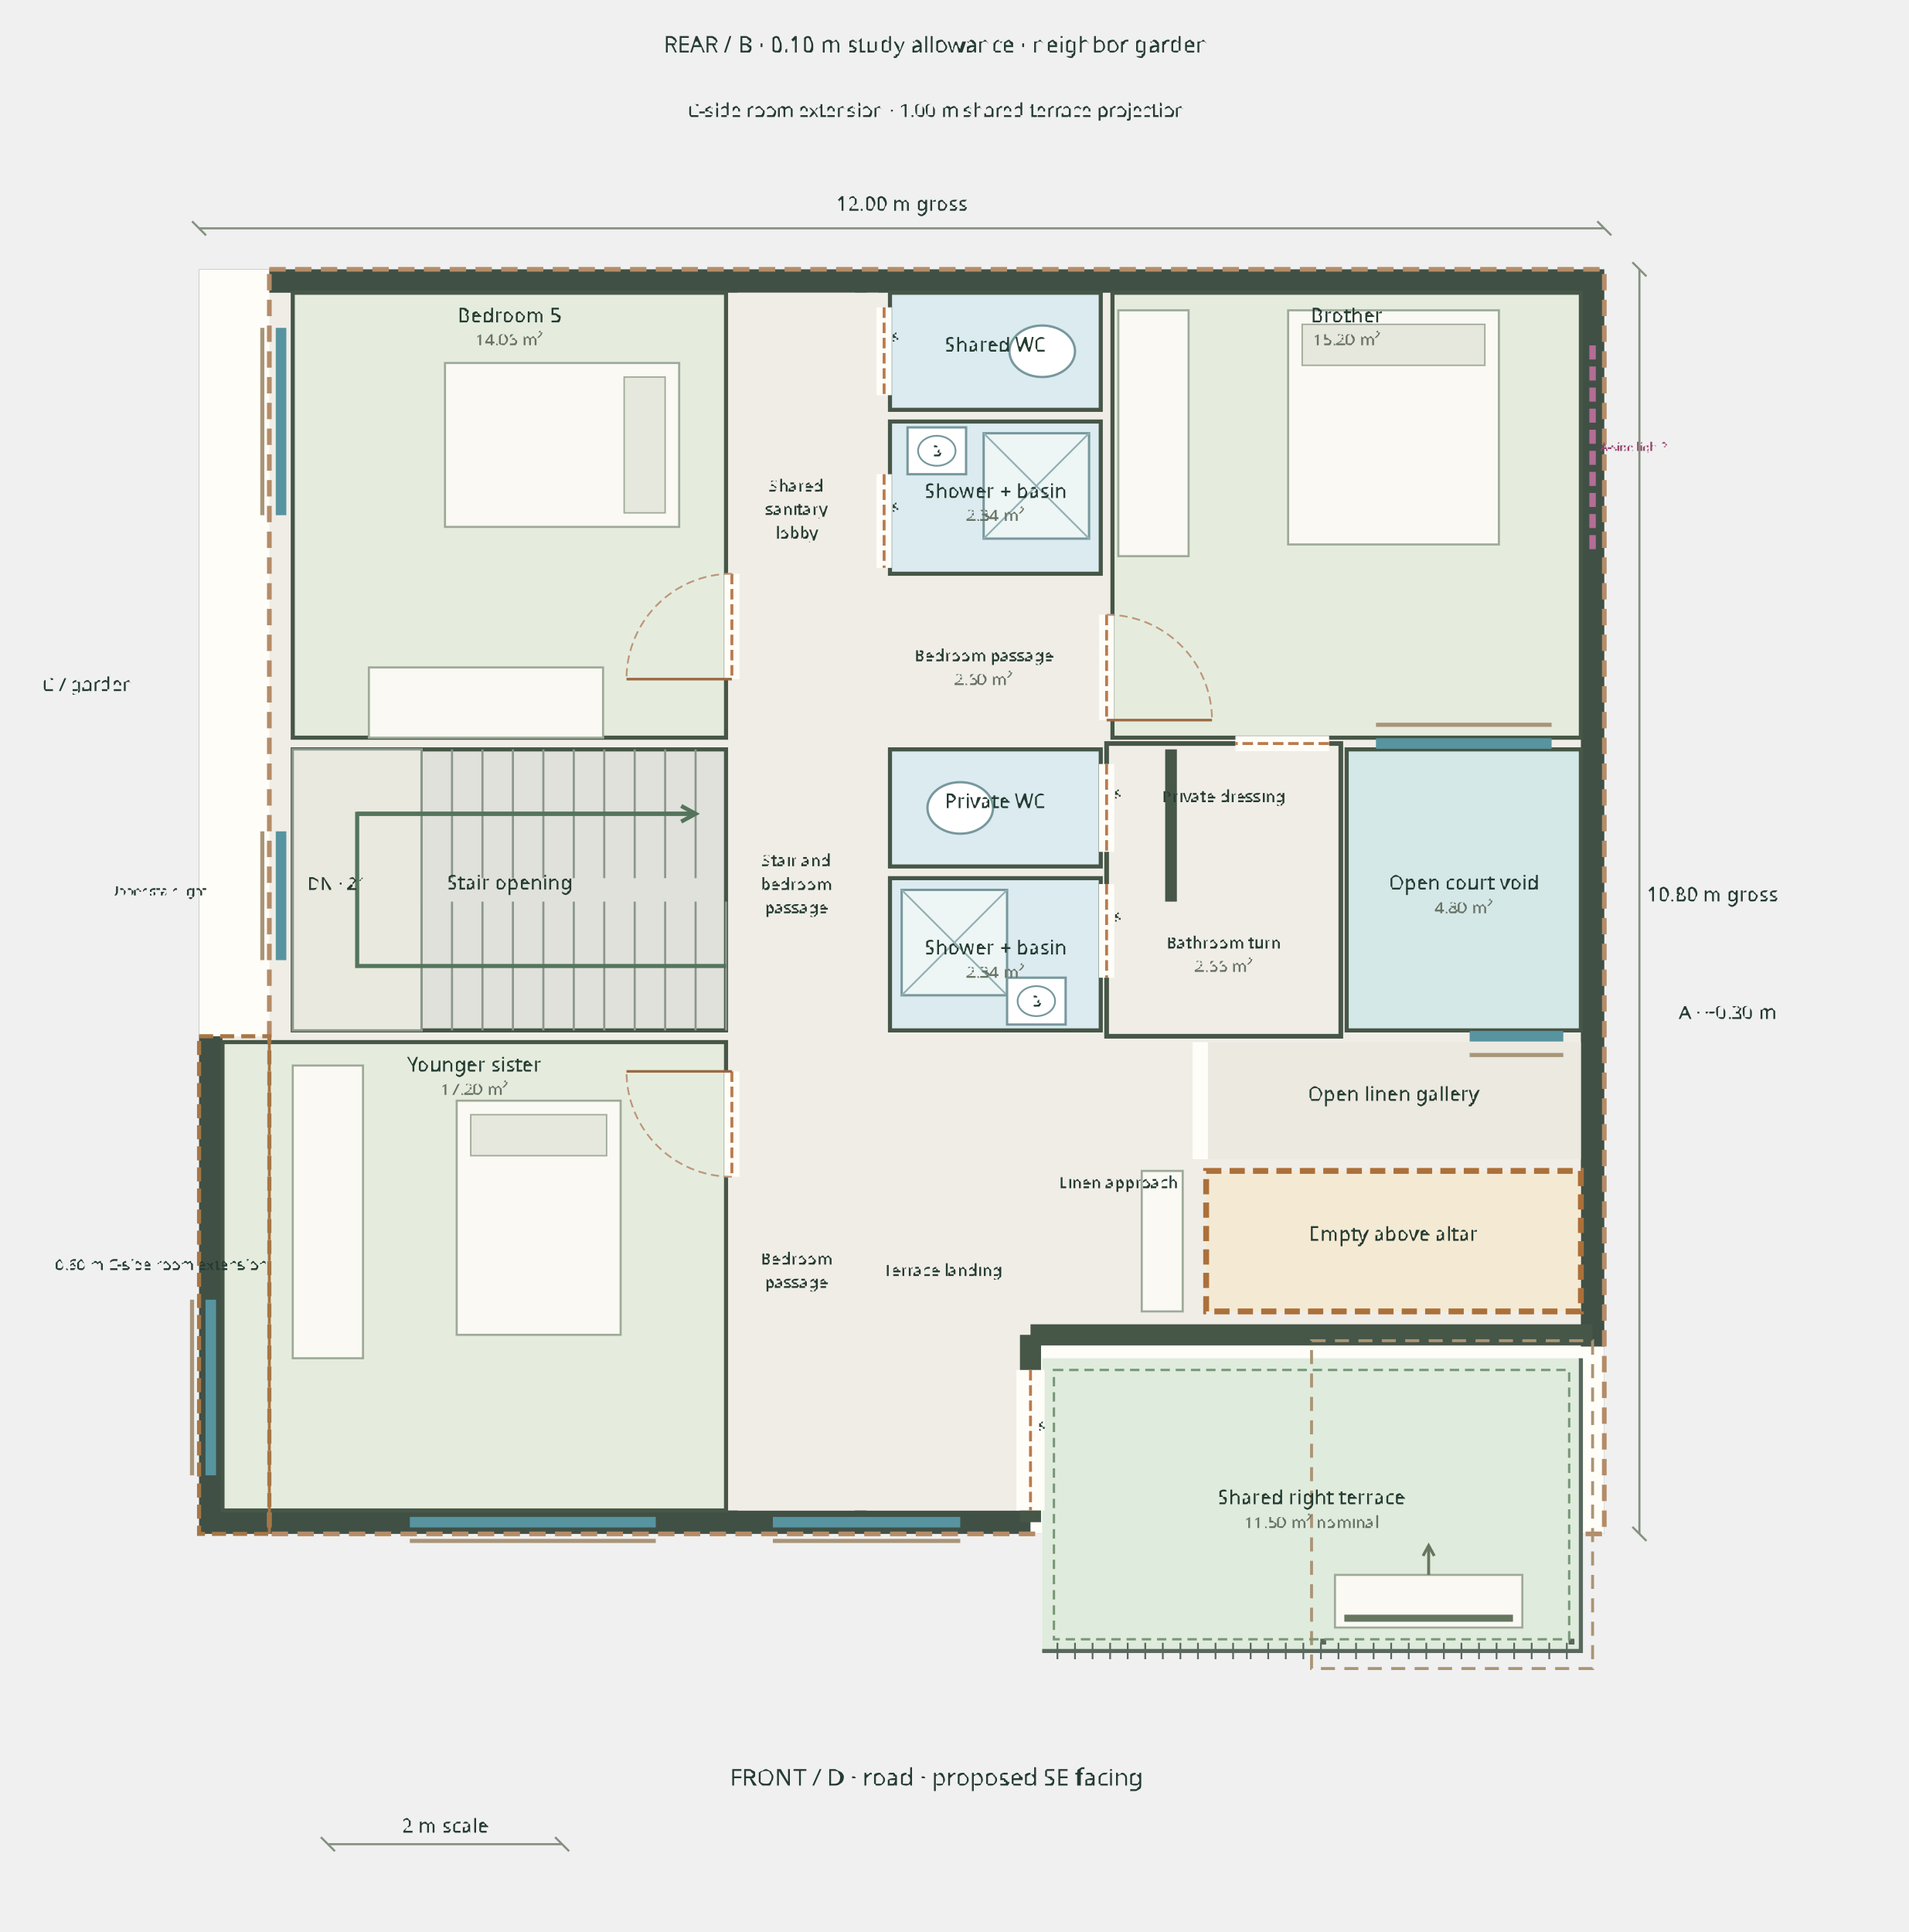
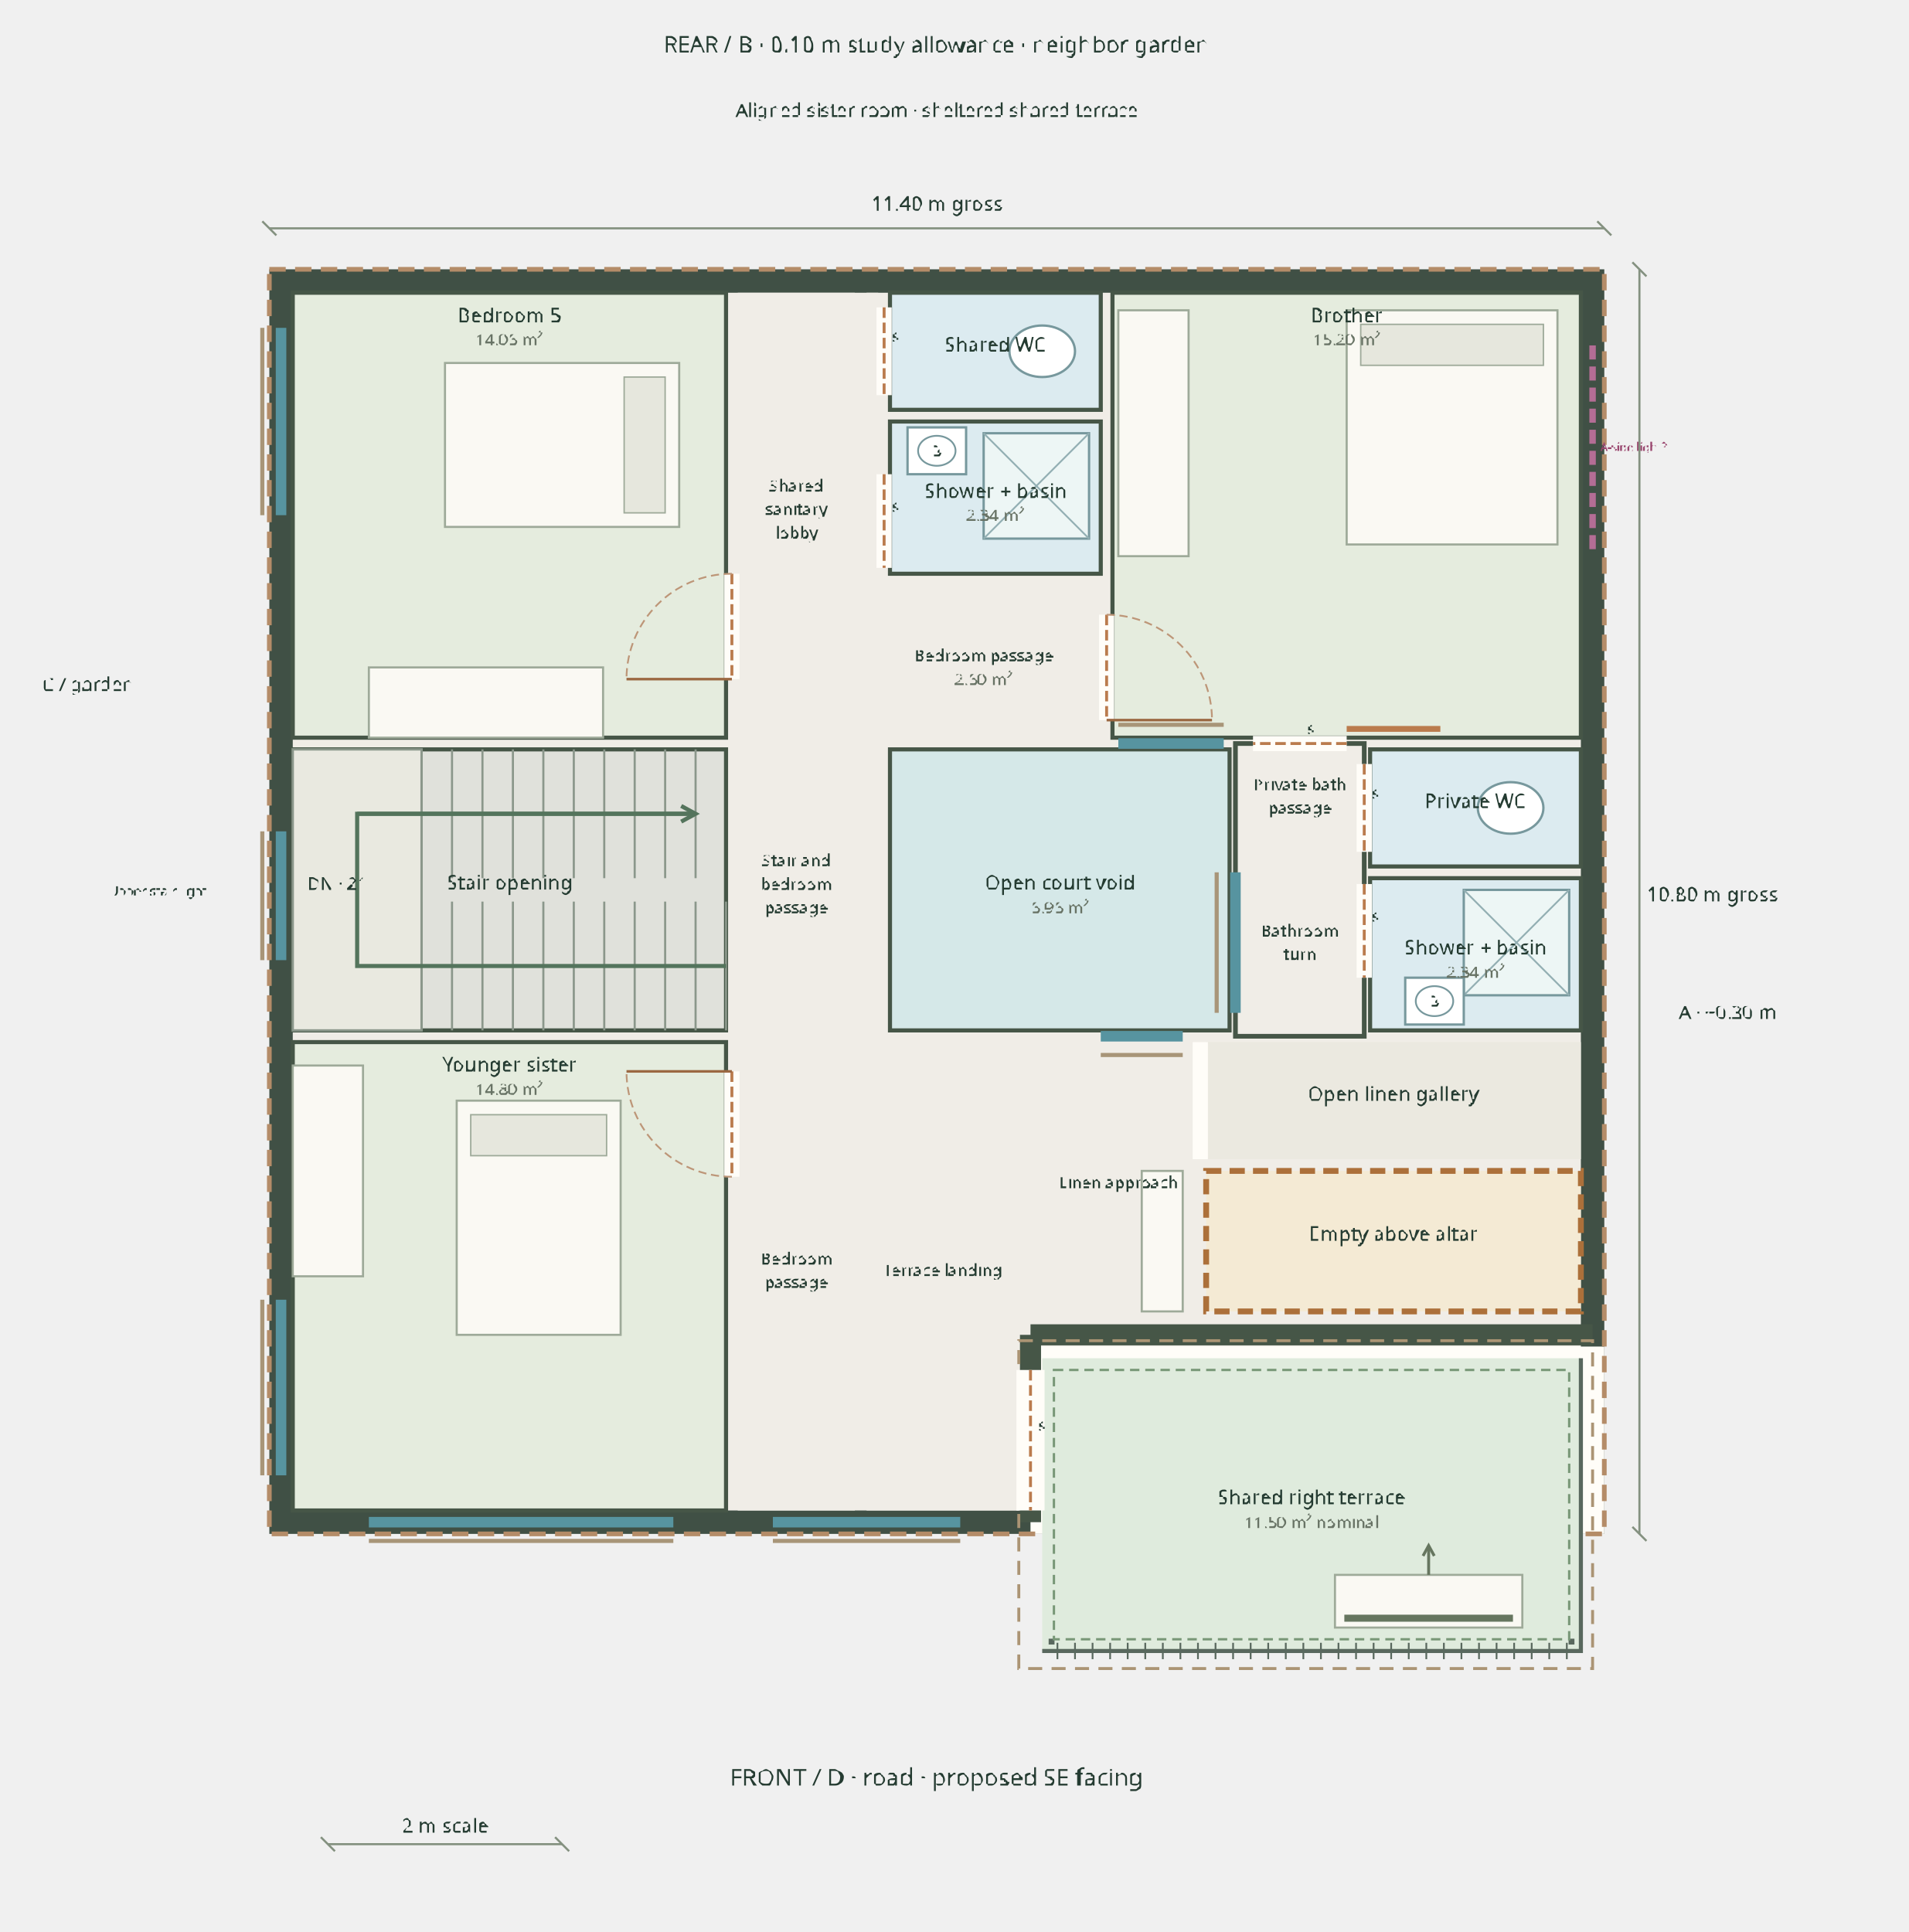
- <svg xmlns="http://www.w3.org/2000/svg" viewBox="-2.3 -2.3 16.3 16.5" class="drawing" role="img" aria-label="F2 · rotated 90 degrees clockwise" data-revision="C14" data-option="01" data-display-rotation="90">
-   <rect x="-0.6" y="0" width="12" height="10.8" fill="#405045" stroke="none" stroke-width="0.025" />
-   <rect x="-0.4" y="0.2" width="11.6" height="10.4" fill="#f0ede7" stroke="none" stroke-width="0.025" />
+ <svg xmlns="http://www.w3.org/2000/svg" viewBox="-2.3 -2.3 16.3 16.5" class="drawing" role="img" aria-label="F2 · rotated 90 degrees clockwise" data-revision="C15" data-option="01" data-display-rotation="90" data-enclosed-cantilever="0">
+   <rect x="0" y="0" width="11.4" height="10.8" fill="#405045" stroke="none" stroke-width="0.025" />
+   <rect x="0.2" y="0.2" width="11" height="10.4" fill="#f0ede7" stroke="none" stroke-width="0.025" />
  <rect x="6.5" y="9.2" width="4.9" height="1.6" fill="#fffdf8" stroke="none" stroke-width="0.025" />
-   <rect x="-0.6" y="0" width="0.6" height="6.55" fill="#fffdf8" stroke="none" stroke-width="0.025" />
  <rect x="0" y="0" width="11.4" height="10.8" fill="none" stroke="#b48c68" stroke-width="0.04" stroke-dasharray=".14 .08" />
-   <g class="room" tabindex="0" role="button" aria-pressed="false" data-room-id="BR-04" aria-label="Younger sister 17.20 square metres">
-     <rect x="-0.4" y="6.6" width="4.3" height="4" fill="#e5ecde" stroke="#465647" stroke-width="0.035" />
+   <g class="room" tabindex="0" role="button" aria-pressed="false" data-room-id="BR-04" aria-label="Younger sister 14.80 square metres">
+     <rect x="0.2" y="6.6" width="3.7" height="4" fill="#e5ecde" stroke="#465647" stroke-width="0.035" />
  </g>
  <g class="room" tabindex="0" role="button" aria-pressed="false" data-room-id="WC-04" aria-label="Shared WC 1.80 square metres">
    <rect x="5.3" y="0.2" width="1.8" height="1" fill="#dcebf0" stroke="#465647" stroke-width="0.035" />
  </g>
  <g class="room" tabindex="0" role="button" aria-pressed="false" data-room-id="SH-04" aria-label="Shower + basin 2.34 square metres">
    <rect x="5.3" y="1.3" width="1.8" height="1.3" fill="#dcebf0" stroke="#465647" stroke-width="0.035" />
  </g>
  <g class="room" tabindex="0" role="button" aria-pressed="false" data-room-id="HALL-02" aria-label="Sanitary lobby junction 0.24 square metres">
    <rect x="5.1" y="0.2" width="0.1" height="2.4" fill="#f0ede7" stroke="none" stroke-width="0.035" />
  </g>
  <g class="room" tabindex="0" role="button" aria-pressed="false" data-room-id="UTIL-02" aria-label="Open linen gallery 3.20 square metres">
    <rect x="8" y="6.6" width="3.2" height="1" fill="#ebe9e0" stroke="none" stroke-width="0.035" />
  </g>
  <g class="room" tabindex="0" role="button" aria-pressed="false" data-room-id="EMPTY-ALT" aria-label="Empty above altar 3.84 square metres">
    <rect x="8" y="7.7" width="3.2" height="1.2" fill="#f4ead4" stroke="none" stroke-width="0.035" />
  </g>
  <g class="room" tabindex="0" role="button" aria-pressed="false" data-room-id="WC-03" aria-label="Private WC 1.80 square metres">
-     <rect x="5.3" y="4.1" width="1.8" height="1" fill="#dcebf0" stroke="#465647" stroke-width="0.035" />
+     <rect x="9.4" y="4.1" width="1.8" height="1" fill="#dcebf0" stroke="#465647" stroke-width="0.035" />
  </g>
  <g class="room" tabindex="0" role="button" aria-pressed="false" data-room-id="SH-03" aria-label="Shower + basin 2.34 square metres">
-     <rect x="5.3" y="5.2" width="1.8" height="1.3" fill="#dcebf0" stroke="#465647" stroke-width="0.035" />
-   </g>
-   <g class="room" tabindex="0" role="button" aria-pressed="false" data-room-id="EN-ACCESS-03" aria-label="Private dressing 1.71 square metres">
-     <rect x="7.2" y="4.1" width="1.9" height="0.9" fill="#f0ede7" stroke="none" stroke-width="0.035" />
-   </g>
-   <g class="room" tabindex="0" role="button" aria-pressed="false" data-room-id="EN-03" aria-label="Bathroom turn 2.66 square metres">
-     <rect x="7.2" y="5.1" width="1.9" height="1.4" fill="#f0ede7" stroke="none" stroke-width="0.035" />
+     <rect x="9.4" y="5.2" width="1.8" height="1.3" fill="#dcebf0" stroke="#465647" stroke-width="0.035" />
+   </g>
+   <g class="room" tabindex="0" role="button" aria-pressed="false" data-room-id="EN-ACCESS-03" aria-label="Private bath passage 0.90 square metres">
+     <rect x="8.3" y="4.1" width="1" height="0.9" fill="#f0ede7" stroke="none" stroke-width="0.035" />
+   </g>
+   <g class="room" tabindex="0" role="button" aria-pressed="false" data-room-id="EN-03" aria-label="Bathroom turn 1.40 square metres">
+     <rect x="8.3" y="5.1" width="1" height="1.4" fill="#f0ede7" stroke="none" stroke-width="0.035" />
  </g>
  <g class="room" tabindex="0" role="button" aria-pressed="false" data-room-id="HALL-03" aria-label="Common landing 0.24 square metres">
    <rect x="5.1" y="4.1" width="0.1" height="2.4" fill="#f0ede7" stroke="none" stroke-width="0.035" />
  </g>
  <g class="room" tabindex="0" role="button" aria-pressed="false" data-room-id="HALL-04" aria-label="Terrace landing 5.20 square metres">
    <rect x="5.1" y="6.6" width="1.3" height="4" fill="#f0ede7" stroke="none" stroke-width="0.035" />
  </g>
  <g class="room" tabindex="0" role="button" aria-pressed="false" data-room-id="BR-03" aria-label="Brother 15.20 square metres">
    <rect x="7.2" y="0.2" width="4" height="3.8" fill="#e5ecde" stroke="#465647" stroke-width="0.035" />
  </g>
  <g class="room" tabindex="0" role="button" aria-pressed="false" data-room-id="STAIR-02" aria-label="Stair opening 8.88 square metres">
    <rect x="0.2" y="4.1" width="3.7" height="2.4" fill="#e0e1db" stroke="#465647" stroke-width="0.035" />
  </g>
  <g class="room" tabindex="0" role="button" aria-pressed="false" data-room-id="BR-05" aria-label="Bedroom 5 14.06 square metres">
    <rect x="0.2" y="0.2" width="3.7" height="3.8" fill="#e5ecde" stroke="#465647" stroke-width="0.035" />
  </g>
  <g class="room" tabindex="0" role="button" aria-pressed="false" data-room-id="BAL-01" aria-label="Shared right terrace 11.50 square metres">
    <rect x="6.6" y="9.3" width="4.6" height="2.5" fill="#dfebdd" stroke="none" stroke-width="0.035" />
  </g>
  <g class="room" tabindex="0" role="button" aria-pressed="false" data-room-id="HALL-05" aria-label="Bedroom passage 4.00 square metres">
    <rect x="4" y="6.6" width="1" height="4" fill="#f0ede7" stroke="none" stroke-width="0.035" />
  </g>
-   <g class="room" tabindex="0" role="button" aria-pressed="false" data-room-id="COURT-02" aria-label="Open court void 4.80 square metres">
-     <rect x="9.2" y="4.1" width="2" height="2.4" fill="#d5e8e8" stroke="#465647" stroke-width="0.035" />
+   <g class="room" tabindex="0" role="button" aria-pressed="false" data-room-id="COURT-02" aria-label="Open court void 6.96 square metres">
+     <rect x="5.3" y="4.1" width="2.9" height="2.4" fill="#d5e8e8" stroke="#465647" stroke-width="0.035" />
  </g>
  <g class="room" tabindex="0" role="button" aria-pressed="false" data-room-id="HALL-06" aria-label="Stair and bedroom passage 2.40 square metres">
    <rect x="4" y="4.1" width="1" height="2.4" fill="#f0ede7" stroke="none" stroke-width="0.035" />
  </g>
  <g class="room" tabindex="0" role="button" aria-pressed="false" data-room-id="COURT-HALL-2" aria-label="Bedroom passage 2.60 square metres">
    <rect x="5.1" y="2.7" width="2" height="1.3" fill="#f0ede7" stroke="none" stroke-width="0.035" />
  </g>
  <g class="room" tabindex="0" role="button" aria-pressed="false" data-room-id="LANDING-02" aria-label="Linen approach 3.25 square metres">
    <rect x="6.6" y="6.6" width="1.3" height="2.5" fill="#f0ede7" stroke="none" stroke-width="0.035" />
  </g>
  <g class="room" tabindex="0" role="button" aria-pressed="false" data-room-id="SPARE-LOBBY" aria-label="Shared sanitary lobby 3.80 square metres">
    <rect x="4" y="0.2" width="1" height="3.8" fill="#f0ede7" stroke="none" stroke-width="0.035" />
  </g>
  <g class="room" tabindex="0" role="button" aria-pressed="false" data-room-id="LOGGIA-LINK" aria-label="Open junction 0.50 square metres">
    <rect x="6.4" y="6.6" width="0.2" height="2.5" fill="#f0ede7" stroke="none" stroke-width="0.035" />
  </g>
-   <rect x="7.15" y="4.05" width="2" height="2.5" fill="none" stroke="#465647" stroke-width="0.04" pointer-events="none" />
+   <rect x="8.25" y="4.05" width="1.1" height="2.5" fill="none" stroke="#465647" stroke-width="0.04" pointer-events="none" />
  <g data-open-terrace-guard="true" pointer-events="none">
    <polyline points="11.2,9.3 11.2,11.8 6.6,11.8" fill="none" stroke="#59685e" stroke-width="0.035" />
    <line x1="11.08" y1="11.73" x2="11.08" y2="11.87" stroke="#59685e" stroke-width="0.015" />
    <line x1="10.93" y1="11.73" x2="10.93" y2="11.87" stroke="#59685e" stroke-width="0.015" />
    <line x1="10.78" y1="11.73" x2="10.78" y2="11.87" stroke="#59685e" stroke-width="0.015" />
    <line x1="10.63" y1="11.73" x2="10.63" y2="11.87" stroke="#59685e" stroke-width="0.015" />
    <line x1="10.48" y1="11.73" x2="10.48" y2="11.87" stroke="#59685e" stroke-width="0.015" />
    <line x1="10.33" y1="11.73" x2="10.33" y2="11.87" stroke="#59685e" stroke-width="0.015" />
    <line x1="10.18" y1="11.73" x2="10.18" y2="11.87" stroke="#59685e" stroke-width="0.015" />
    <line x1="10.03" y1="11.73" x2="10.03" y2="11.87" stroke="#59685e" stroke-width="0.015" />
    <line x1="9.88" y1="11.73" x2="9.88" y2="11.87" stroke="#59685e" stroke-width="0.015" />
    <line x1="9.73" y1="11.73" x2="9.73" y2="11.87" stroke="#59685e" stroke-width="0.015" />
    <line x1="9.58" y1="11.73" x2="9.58" y2="11.87" stroke="#59685e" stroke-width="0.015" />
    <line x1="9.43" y1="11.73" x2="9.43" y2="11.87" stroke="#59685e" stroke-width="0.015" />
    <line x1="9.28" y1="11.73" x2="9.28" y2="11.87" stroke="#59685e" stroke-width="0.015" />
    <line x1="9.13" y1="11.73" x2="9.13" y2="11.87" stroke="#59685e" stroke-width="0.015" />
    <line x1="8.98" y1="11.73" x2="8.98" y2="11.87" stroke="#59685e" stroke-width="0.015" />
    <line x1="8.83" y1="11.73" x2="8.83" y2="11.87" stroke="#59685e" stroke-width="0.015" />
    <line x1="8.68" y1="11.73" x2="8.68" y2="11.87" stroke="#59685e" stroke-width="0.015" />
    <line x1="8.53" y1="11.73" x2="8.53" y2="11.87" stroke="#59685e" stroke-width="0.015" />
    <line x1="8.38" y1="11.73" x2="8.38" y2="11.87" stroke="#59685e" stroke-width="0.015" />
    <line x1="8.23" y1="11.73" x2="8.23" y2="11.87" stroke="#59685e" stroke-width="0.015" />
    <line x1="8.08" y1="11.73" x2="8.08" y2="11.87" stroke="#59685e" stroke-width="0.015" />
    <line x1="7.93" y1="11.73" x2="7.93" y2="11.87" stroke="#59685e" stroke-width="0.015" />
    <line x1="7.78" y1="11.73" x2="7.78" y2="11.87" stroke="#59685e" stroke-width="0.015" />
    <line x1="7.63" y1="11.73" x2="7.63" y2="11.87" stroke="#59685e" stroke-width="0.015" />
    <line x1="7.48" y1="11.73" x2="7.48" y2="11.87" stroke="#59685e" stroke-width="0.015" />
    <line x1="7.33" y1="11.73" x2="7.33" y2="11.87" stroke="#59685e" stroke-width="0.015" />
    <line x1="7.18" y1="11.73" x2="7.18" y2="11.87" stroke="#59685e" stroke-width="0.015" />
    <line x1="7.03" y1="11.73" x2="7.03" y2="11.87" stroke="#59685e" stroke-width="0.015" />
    <line x1="6.88" y1="11.73" x2="6.88" y2="11.87" stroke="#59685e" stroke-width="0.015" />
    <line x1="6.73" y1="11.73" x2="6.73" y2="11.87" stroke="#59685e" stroke-width="0.015" />
    <line x1="11.3" y1="9.1" x2="6.5" y2="9.1" stroke="#465647" stroke-width="0.18" />
    <line x1="6.5" y1="9.1" x2="6.5" y2="10.7" stroke="#465647" stroke-width="0.18" />
-     <rect x="8.9" y="9.15" width="2.4" height="2.8" fill="none" stroke="#ab9474" stroke-width="0.025" stroke-dasharray=".12 .08" />
+     <rect x="6.4" y="9.15" width="4.9" height="2.8" fill="none" stroke="#ab9474" stroke-width="0.025" stroke-dasharray=".12 .08" />
    <rect x="11.095" y="11.695" width="0.05" height="0.05" fill="#59685e" stroke="none" stroke-width="0.025" />
-     <rect x="8.975" y="11.695" width="0.05" height="0.05" fill="#59685e" stroke="none" stroke-width="0.025" />
+     <rect x="6.655" y="11.695" width="0.05" height="0.05" fill="#59685e" stroke="none" stroke-width="0.025" />
  </g>
  <g pointer-events="none">
    <g data-furniture-name="Double bed">
-       <rect x="8.7" y="0.35" width="1.8" height="2" fill="#faf9f3" stroke="#9eaa99" stroke-width="0.018" />
-       <rect x="8.82" y="0.47" width="1.56" height="0.35" fill="#e6e7dd" stroke="#9eaa99" stroke-width="0.012" />
+       <rect x="9.2" y="0.35" width="1.8" height="2" fill="#faf9f3" stroke="#9eaa99" stroke-width="0.018" />
+       <rect x="9.32" y="0.47" width="1.56" height="0.35" fill="#e6e7dd" stroke="#9eaa99" stroke-width="0.012" />
    </g>
    <g data-furniture-name="Wardrobe">
      <rect x="7.25" y="0.35" width="0.6" height="2.1" fill="#faf9f3" stroke="#9eaa99" stroke-width="0.018" />
    </g>
    <g data-furniture-name="Bed">
      <rect x="1.6" y="7.1" width="1.4" height="2" fill="#faf9f3" stroke="#9eaa99" stroke-width="0.018" />
      <rect x="1.72" y="7.22" width="1.16" height="0.35" fill="#e6e7dd" stroke="#9eaa99" stroke-width="0.012" />
    </g>
    <g data-furniture-name="Wardrobe">
-       <rect x="0.2" y="6.8" width="0.6" height="2.5" fill="#faf9f3" stroke="#9eaa99" stroke-width="0.018" />
+       <rect x="0.2" y="6.8" width="0.6" height="1.8" fill="#faf9f3" stroke="#9eaa99" stroke-width="0.018" />
    </g>
    <g data-furniture-name="Bed">
      <rect x="1.5" y="0.8" width="2" height="1.4" fill="#faf9f3" stroke="#9eaa99" stroke-width="0.018" />
      <rect x="3.03" y="0.92" width="0.35" height="1.16" fill="#e6e7dd" stroke="#9eaa99" stroke-width="0.012" />
    </g>
    <g data-furniture-name="Wardrobe">
      <rect x="0.85" y="3.4" width="2" height="0.6" fill="#faf9f3" stroke="#9eaa99" stroke-width="0.018" />
    </g>
    <g data-furniture-name="Linen cabinet">
      <rect x="7.45" y="7.7" width="0.35" height="1.2" fill="#faf9f3" stroke="#9eaa99" stroke-width="0.018" />
    </g>
    <g data-furniture-name="Balcony bench">
      <rect x="9.1" y="11.15" width="1.6" height="0.45" fill="#faf9f3" stroke="#9eaa99" stroke-width="0.018" />
      <line x1="10.62" y1="11.52" x2="9.18" y2="11.52" stroke="#66765f" stroke-width="0.06" />
      <line x1="9.9" y1="11.15" x2="9.9" y2="10.9" stroke="#66765f" stroke-width="0.025" />
      <polyline points="9.948,10.988 9.9,10.9 9.852,10.988" fill="none" stroke="#66765f" stroke-width="0.025" />
    </g>
-     <ellipse cx="5.9" cy="4.6" rx="0.28" ry="0.22" fill="white" stroke="#77989d" stroke-width="0.02" />
-     <rect x="5.4" y="5.3" width="0.9" height="0.9" fill="#edf6f5" stroke="#77989d" stroke-width="0.02" />
-     <line x1="5.4" y1="5.3" x2="6.3" y2="6.2" stroke="#93afb3" stroke-width="0.015" />
-     <line x1="6.3" y1="5.3" x2="5.4" y2="6.2" stroke="#93afb3" stroke-width="0.015" />
-     <rect x="6.3" y="6.05" width="0.5" height="0.4" fill="#ffffff" stroke="#77989d" stroke-width="0.02" />
-     <ellipse cx="6.55" cy="6.25" rx="0.16" ry="0.128" fill="none" stroke="#77989d" stroke-width="0.015" />
-     <text x="6.55" y="6.295" font-size="0.12" text-anchor="middle" fill="#243b31" font-family="system-ui,sans-serif">B</text>
+     <ellipse cx="10.6" cy="4.6" rx="0.28" ry="0.22" fill="white" stroke="#77989d" stroke-width="0.02" />
+     <rect x="10.2" y="5.3" width="0.9" height="0.9" fill="#edf6f5" stroke="#77989d" stroke-width="0.02" />
+     <line x1="10.2" y1="5.3" x2="11.1" y2="6.2" stroke="#93afb3" stroke-width="0.015" />
+     <line x1="11.1" y1="5.3" x2="10.2" y2="6.2" stroke="#93afb3" stroke-width="0.015" />
+     <rect x="9.7" y="6.05" width="0.5" height="0.4" fill="#ffffff" stroke="#77989d" stroke-width="0.02" />
+     <ellipse cx="9.95" cy="6.25" rx="0.16" ry="0.128" fill="none" stroke="#77989d" stroke-width="0.015" />
+     <text x="9.95" y="6.295" font-size="0.12" text-anchor="middle" fill="#243b31" font-family="system-ui,sans-serif">B</text>
    <ellipse cx="6.6" cy="0.7" rx="0.28" ry="0.22" fill="white" stroke="#77989d" stroke-width="0.02" />
    <rect x="6.1" y="1.4" width="0.9" height="0.9" fill="#edf6f5" stroke="#77989d" stroke-width="0.02" />
    <line x1="6.1" y1="1.4" x2="7" y2="2.3" stroke="#93afb3" stroke-width="0.015" />
    <line x1="7" y1="1.4" x2="6.1" y2="2.3" stroke="#93afb3" stroke-width="0.015" />
    <rect x="5.45" y="1.35" width="0.5" height="0.4" fill="#ffffff" stroke="#77989d" stroke-width="0.02" />
    <ellipse cx="5.7" cy="1.55" rx="0.16" ry="0.128" fill="none" stroke="#77989d" stroke-width="0.015" />
    <text x="5.7" y="1.595" font-size="0.12" text-anchor="middle" fill="#243b31" font-family="system-ui,sans-serif">B</text>
    <rect x="6.7" y="9.4" width="4.4" height="2.3" fill="none" stroke="#789777" stroke-width="0.02" stroke-dasharray=".08 .05" />
    <rect x="0.2" y="4.1" width="1.1" height="2.4" fill="#e9e9e0" stroke="#8b978b" stroke-width="0.02" />
    <line x1="3.64" y1="4.1" x2="3.64" y2="5.2" stroke="#8b978b" stroke-width="0.018" />
    <line x1="3.38" y1="4.1" x2="3.38" y2="5.2" stroke="#8b978b" stroke-width="0.018" />
    <line x1="3.12" y1="4.1" x2="3.12" y2="5.2" stroke="#8b978b" stroke-width="0.018" />
    <line x1="2.86" y1="4.1" x2="2.86" y2="5.2" stroke="#8b978b" stroke-width="0.018" />
    <line x1="2.6" y1="4.1" x2="2.6" y2="5.2" stroke="#8b978b" stroke-width="0.018" />
    <line x1="2.34" y1="4.1" x2="2.34" y2="5.2" stroke="#8b978b" stroke-width="0.018" />
    <line x1="2.08" y1="4.1" x2="2.08" y2="5.2" stroke="#8b978b" stroke-width="0.018" />
    <line x1="1.82" y1="4.1" x2="1.82" y2="5.2" stroke="#8b978b" stroke-width="0.018" />
    <line x1="1.56" y1="4.1" x2="1.56" y2="5.2" stroke="#8b978b" stroke-width="0.018" />
    <line x1="1.3" y1="4.1" x2="1.3" y2="5.2" stroke="#8b978b" stroke-width="0.018" />
    <line x1="3.9" y1="5.4" x2="3.9" y2="6.5" stroke="#8b978b" stroke-width="0.018" />
    <line x1="3.64" y1="5.4" x2="3.64" y2="6.5" stroke="#8b978b" stroke-width="0.018" />
    <line x1="3.38" y1="5.4" x2="3.38" y2="6.5" stroke="#8b978b" stroke-width="0.018" />
    <line x1="3.12" y1="5.4" x2="3.12" y2="6.5" stroke="#8b978b" stroke-width="0.018" />
    <line x1="2.86" y1="5.4" x2="2.86" y2="6.5" stroke="#8b978b" stroke-width="0.018" />
    <line x1="2.6" y1="5.4" x2="2.6" y2="6.5" stroke="#8b978b" stroke-width="0.018" />
    <line x1="2.34" y1="5.4" x2="2.34" y2="6.5" stroke="#8b978b" stroke-width="0.018" />
    <line x1="2.08" y1="5.4" x2="2.08" y2="6.5" stroke="#8b978b" stroke-width="0.018" />
    <line x1="1.82" y1="5.4" x2="1.82" y2="6.5" stroke="#8b978b" stroke-width="0.018" />
    <line x1="1.56" y1="5.4" x2="1.56" y2="6.5" stroke="#8b978b" stroke-width="0.018" />
    <line x1="1.3" y1="5.4" x2="1.3" y2="6.5" stroke="#8b978b" stroke-width="0.018" />
    <polyline points="3.64,4.65 0.75,4.65 0.75,5.95 3.9,5.95" fill="none" stroke="#54745c" stroke-width="0.035" />
    <line x1="0.75" y1="4.65" x2="3.64" y2="4.65" stroke="#54745c" stroke-width="0.035" />
    <polyline points="3.517,4.717 3.64,4.65 3.517,4.583" fill="none" stroke="#54745c" stroke-width="0.035" />
    <text x="0.58" y="5.3" font-size="0.15" text-anchor="middle" fill="#243b31" font-family="system-ui,sans-serif">DN · 21</text>
+     <rect x="9.2" y="3.9" width="0.8" height="0.05" fill="#ba7b4d" stroke="none" stroke-width="0.025" data-suite-sliding-leaf="BR-03-BATH" />
  </g>
  <line x1="7.15" y1="2.95" x2="7.15" y2="3.85" stroke="#fffdf8" stroke-width="0.13" data-door-id="BR-03" data-opening-width="0.9" />
  <line x1="7.15" y1="2.95" x2="7.15" y2="3.85" stroke="#ba7b4d" stroke-width="0.025" stroke-dasharray=".09 .04" />
-   <line x1="7.15" y1="4.225" x2="7.15" y2="4.975" stroke="#fffdf8" stroke-width="0.13" data-door-id="WC-03" data-opening-width="0.75" />
-   <line x1="7.15" y1="4.225" x2="7.15" y2="4.975" stroke="#ba7b4d" stroke-width="0.025" stroke-dasharray=".09 .04" />
-   <line x1="7.15" y1="5.25" x2="7.15" y2="6.05" stroke="#fffdf8" stroke-width="0.13" data-door-id="SH-03" data-opening-width="0.8" />
-   <line x1="7.15" y1="5.25" x2="7.15" y2="6.05" stroke="#ba7b4d" stroke-width="0.025" stroke-dasharray=".09 .04" />
-   <line x1="9.05" y1="4.05" x2="8.25" y2="4.05" stroke="#fffdf8" stroke-width="0.13" data-door-id="BR-03-BATH" data-opening-width="0.8" />
-   <line x1="9.05" y1="4.05" x2="8.25" y2="4.05" stroke="#ba7b4d" stroke-width="0.025" stroke-dasharray=".09 .04" />
+   <line x1="9.35" y1="4.225" x2="9.35" y2="4.975" stroke="#fffdf8" stroke-width="0.13" data-door-id="WC-03" data-opening-width="0.75" />
+   <line x1="9.35" y1="4.225" x2="9.35" y2="4.975" stroke="#ba7b4d" stroke-width="0.025" stroke-dasharray=".09 .04" />
+   <line x1="9.35" y1="5.25" x2="9.35" y2="6.05" stroke="#fffdf8" stroke-width="0.13" data-door-id="SH-03" data-opening-width="0.8" />
+   <line x1="9.35" y1="5.25" x2="9.35" y2="6.05" stroke="#ba7b4d" stroke-width="0.025" stroke-dasharray=".09 .04" />
+   <line x1="9.2" y1="4.05" x2="8.4" y2="4.05" stroke="#fffdf8" stroke-width="0.13" data-door-id="BR-03-BATH" data-opening-width="0.8" />
+   <line x1="9.2" y1="4.05" x2="8.4" y2="4.05" stroke="#ba7b4d" stroke-width="0.025" stroke-dasharray=".09 .04" />
  <line x1="5.25" y1="0.325" x2="5.25" y2="1.075" stroke="#fffdf8" stroke-width="0.13" data-door-id="WC-04" data-opening-width="0.75" />
  <line x1="5.25" y1="0.325" x2="5.25" y2="1.075" stroke="#ba7b4d" stroke-width="0.025" stroke-dasharray=".09 .04" />
  <line x1="5.25" y1="1.75" x2="5.25" y2="2.55" stroke="#fffdf8" stroke-width="0.13" data-door-id="SH-04" data-opening-width="0.8" />
  <line x1="5.25" y1="1.75" x2="5.25" y2="2.55" stroke="#ba7b4d" stroke-width="0.025" stroke-dasharray=".09 .04" />
  <line x1="7.95" y1="6.6" x2="7.95" y2="7.6" stroke="#fffdf8" stroke-width="0.13" data-door-id="UTIL-02" data-opening-width="1" />
  <line x1="3.95" y1="6.85" x2="3.95" y2="7.75" stroke="#fffdf8" stroke-width="0.13" data-door-id="BR-04" data-opening-width="0.9" />
  <line x1="3.95" y1="6.85" x2="3.95" y2="7.75" stroke="#ba7b4d" stroke-width="0.025" stroke-dasharray=".09 .04" />
  <line x1="3.95" y1="2.6" x2="3.95" y2="3.5" stroke="#fffdf8" stroke-width="0.13" data-door-id="BR-05" data-opening-width="0.9" />
  <line x1="3.95" y1="2.6" x2="3.95" y2="3.5" stroke="#ba7b4d" stroke-width="0.025" stroke-dasharray=".09 .04" />
  <line x1="6.5" y1="9.4" x2="6.5" y2="10.6" stroke="#fffdf8" stroke-width="0.24" data-door-id="BAL-01" data-opening-width="1.2" />
  <line x1="6.5" y1="9.4" x2="6.5" y2="10.6" stroke="#ba7b4d" stroke-width="0.025" stroke-dasharray=".09 .04" />
-   <line x1="10.95" y1="4.05" x2="9.45" y2="4.05" stroke="#5794a0" stroke-width="0.09" data-window-id="F2-WIN-COURT" data-window-room="BR-03" data-operable="true" data-window-face="court" data-window-continuation="false" />
-   <line x1="10.95" y1="3.89" x2="9.45" y2="3.89" stroke="#a89578" stroke-width="0.035" data-window-shade="F2-WIN-COURT" />
-   <line x1="3.3" y1="10.7" x2="1.2" y2="10.7" stroke="#5794a0" stroke-width="0.09" data-window-id="F2-WIN-FRONT" data-window-room="BR-04" data-operable="true" data-window-face="yard" data-window-continuation="false" />
-   <line x1="3.3" y1="10.86" x2="1.2" y2="10.86" stroke="#a89578" stroke-width="0.035" data-window-shade="F2-WIN-FRONT" />
+   <line x1="8.15" y1="4.05" x2="7.25" y2="4.05" stroke="#5794a0" stroke-width="0.09" data-window-id="F2-WIN-COURT" data-window-room="BR-03" data-operable="true" data-window-face="court" data-window-continuation="false" />
+   <line x1="8.15" y1="3.89" x2="7.25" y2="3.89" stroke="#a89578" stroke-width="0.035" data-window-shade="F2-WIN-COURT" />
+   <line x1="3.45" y1="10.7" x2="0.85" y2="10.7" stroke="#5794a0" stroke-width="0.09" data-window-id="F2-WIN-FRONT" data-window-room="BR-04" data-operable="true" data-window-face="yard" data-window-continuation="false" />
+   <line x1="3.45" y1="10.86" x2="0.85" y2="10.86" stroke="#a89578" stroke-width="0.035" data-window-shade="F2-WIN-FRONT" />
  <line x1="0.1" y1="0.5" x2="0.1" y2="2.1" stroke="#5794a0" stroke-width="0.09" data-window-id="F2-WIN-GARDEN" data-window-room="BR-05" data-operable="true" data-window-face="yard" data-window-continuation="false" />
  <line x1="-0.06" y1="0.5" x2="-0.06" y2="2.1" stroke="#a89578" stroke-width="0.035" data-window-shade="F2-WIN-GARDEN" />
  <line x1="5.9" y1="10.7" x2="4.3" y2="10.7" stroke="#5794a0" stroke-width="0.09" data-window-id="F2-WIN-LANDING" data-window-room="HALL-04" data-operable="true" data-window-face="yard" data-window-continuation="false" />
  <line x1="5.9" y1="10.86" x2="4.3" y2="10.86" stroke="#a89578" stroke-width="0.035" data-window-shade="F2-WIN-LANDING" />
-   <line x1="11.05" y1="6.55" x2="10.25" y2="6.55" stroke="#5794a0" stroke-width="0.09" data-window-id="F2-WIN-GALLERY" data-window-room="UTIL-02" data-operable="false" data-window-face="court-gallery" data-window-continuation="false" />
-   <line x1="11.05" y1="6.71" x2="10.25" y2="6.71" stroke="#a89578" stroke-width="0.035" data-window-shade="F2-WIN-GALLERY" />
+   <line x1="7.8" y1="6.55" x2="7.1" y2="6.55" stroke="#5794a0" stroke-width="0.09" data-window-id="F2-WIN-GALLERY" data-window-room="LANDING-02" data-operable="false" data-window-face="court-gallery" data-window-continuation="false" />
+   <line x1="7.8" y1="6.71" x2="7.1" y2="6.71" stroke="#a89578" stroke-width="0.035" data-window-shade="F2-WIN-GALLERY" />
  <line x1="0.1" y1="4.8" x2="0.1" y2="5.9" stroke="#5794a0" stroke-width="0.09" data-window-id="F2-WIN-STAIR" data-window-room="STAIR-02" data-operable="true" data-window-face="yard" data-window-continuation="false" />
  <line x1="-0.06" y1="4.8" x2="-0.06" y2="5.9" stroke="#a89578" stroke-width="0.035" data-window-shade="F2-WIN-STAIR" />
-   <line x1="-0.5" y1="8.8" x2="-0.5" y2="10.3" stroke="#5794a0" stroke-width="0.09" data-window-id="F2-WIN-SISTER-SIDE" data-window-room="BR-04" data-operable="true" data-window-face="yard" data-window-continuation="false" />
-   <line x1="-0.66" y1="8.8" x2="-0.66" y2="10.3" stroke="#a89578" stroke-width="0.035" data-window-shade="F2-WIN-SISTER-SIDE" />
+   <line x1="0.1" y1="8.8" x2="0.1" y2="10.3" stroke="#5794a0" stroke-width="0.09" data-window-id="F2-WIN-SISTER-SIDE" data-window-room="BR-04" data-operable="true" data-window-face="yard" data-window-continuation="false" />
+   <line x1="-0.06" y1="8.8" x2="-0.06" y2="10.3" stroke="#a89578" stroke-width="0.035" data-window-shade="F2-WIN-SISTER-SIDE" />
+   <line x1="8.25" y1="5.15" x2="8.25" y2="6.35" stroke="#5794a0" stroke-width="0.09" data-window-id="F2-WIN-DRESSING" data-window-room="EN-03" data-operable="true" data-window-face="court-dressing" data-window-continuation="false" />
+   <line x1="8.09" y1="5.15" x2="8.09" y2="6.35" stroke="#a89578" stroke-width="0.035" data-window-shade="F2-WIN-DRESSING" />
  <text x="-0.95" y="5.35" font-size="0.11" text-anchor="middle" fill="#243b31" font-family="system-ui,sans-serif">Upper stair light</text>
  <line x1="11.3" y1="0.65" x2="11.3" y2="2.45" stroke="#b46d95" stroke-width="0.055" stroke-dasharray=".12 .06" data-conditional-window="F2-WIN-BROTHER-A" data-window-room="BR-03" data-window-status="conditional" />
  <text x="11.65" y="1.55" font-size="0.1" text-anchor="middle" fill="#99466e" font-family="system-ui,sans-serif">A-side light?</text>
-   <rect x="7.65" y="4.1" width="0.1" height="1.3" fill="#465647" stroke="none" stroke-width="0.025" pointer-events="none" />
-   <rect x="-0.6" y="6.55" width="0.6" height="4.25" fill="none" stroke="#a67646" stroke-width="0.035" data-enclosed-cantilever="0.6" data-projection-side="C" stroke-dasharray=".12 .06" />
-   <line x1="0" y1="6.55" x2="0" y2="10.8" stroke="#a67646" stroke-width="0.025" stroke-dasharray=".12 .06" />
-   <text x="-0.92" y="8.55" font-size="0.13" text-anchor="middle" fill="#243b31" font-family="system-ui,sans-serif">0.60 m C-side room extension</text>
  <g data-operation-door="BR-03" data-operation-kind="hinged" data-swing="inward" pointer-events="none">
    <line x1="7.15" y1="3.85" x2="8.05" y2="3.85" stroke="#9b6842" stroke-width="0.022" />
    <path d="M 7.15 2.95 A 0.9 0.9 0 0 1 8.05 3.85" fill="none" stroke="#bd9678" stroke-width="0.015" stroke-dasharray=".07 .04" />
  </g>
  <g data-operation-door="BR-04" data-operation-kind="hinged" data-swing="inward" pointer-events="none">
    <line x1="3.95" y1="6.85" x2="3.05" y2="6.85" stroke="#9b6842" stroke-width="0.022" />
    <path d="M 3.95 7.75 A 0.9 0.9 0 0 1 3.05 6.85" fill="none" stroke="#bd9678" stroke-width="0.015" stroke-dasharray=".07 .04" />
  </g>
  <g data-operation-door="WC-03" data-operation-kind="sliding" data-swing="inward" pointer-events="none">
-     <text x="7.25" y="4.52" font-size="0.1" text-anchor="middle" fill="#243b31" font-family="system-ui,sans-serif">S</text>
+     <text x="9.45" y="4.52" font-size="0.1" text-anchor="middle" fill="#243b31" font-family="system-ui,sans-serif">S</text>
  </g>
  <g data-operation-door="SH-03" data-operation-kind="sliding" data-swing="inward" pointer-events="none">
-     <text x="7.25" y="5.57" font-size="0.1" text-anchor="middle" fill="#243b31" font-family="system-ui,sans-serif">S</text>
+     <text x="9.45" y="5.57" font-size="0.1" text-anchor="middle" fill="#243b31" font-family="system-ui,sans-serif">S</text>
  </g>
  <g data-operation-door="WC-04" data-operation-kind="sliding" data-swing="inward" pointer-events="none">
    <text x="5.35" y="0.62" font-size="0.1" text-anchor="middle" fill="#243b31" font-family="system-ui,sans-serif">S</text>
  </g>
  <g data-operation-door="SH-04" data-operation-kind="sliding" data-swing="inward" pointer-events="none">
    <text x="5.35" y="2.07" font-size="0.1" text-anchor="middle" fill="#243b31" font-family="system-ui,sans-serif">S</text>
  </g>
  <g data-operation-door="BR-05" data-operation-kind="hinged" data-swing="inward" pointer-events="none">
    <line x1="3.95" y1="3.5" x2="3.05" y2="3.5" stroke="#9b6842" stroke-width="0.022" />
    <path d="M 3.95 2.6 A 0.9 0.9 0 0 0 3.05 3.5" fill="none" stroke="#bd9678" stroke-width="0.015" stroke-dasharray=".07 .04" />
  </g>
+   <g data-operation-door="BR-03-BATH" data-operation-kind="sliding" data-swing="inward" pointer-events="none">
+     <text x="8.9" y="3.97" font-size="0.1" text-anchor="middle" fill="#243b31" font-family="system-ui,sans-serif">S</text>
+   </g>
  <g data-operation-door="BAL-01" data-operation-kind="sliding" data-swing="inward" pointer-events="none">
    <text x="6.6" y="9.92" font-size="0.1" text-anchor="middle" fill="#243b31" font-family="system-ui,sans-serif">S</text>
  </g>
  <rect x="8" y="7.7" width="3.2" height="1.2" fill="none" stroke="#ac703a" stroke-width="0.05" stroke-dasharray=".13 .07" />
-   <text x="1.75" y="6.85" font-size="0.17" text-anchor="middle" fill="#243b31" font-family="system-ui,sans-serif">Younger sister</text>
-   <text x="1.75" y="7.05" font-size="0.14" text-anchor="middle" fill="#687365" font-family="system-ui,sans-serif">17.20 m²</text>
+   <text x="2.05" y="6.85" font-size="0.17" text-anchor="middle" fill="#243b31" font-family="system-ui,sans-serif">Younger sister</text>
+   <text x="2.05" y="7.05" font-size="0.14" text-anchor="middle" fill="#687365" font-family="system-ui,sans-serif">14.80 m²</text>
  <text x="6.2" y="0.7" font-size="0.17" text-anchor="middle" fill="#243b31" font-family="system-ui,sans-serif">Shared WC</text>
  <text x="6.2" y="1.95" font-size="0.17" text-anchor="middle" fill="#243b31" font-family="system-ui,sans-serif">Shower + basin</text>
  <text x="6.2" y="2.15" font-size="0.14" text-anchor="middle" fill="#687365" font-family="system-ui,sans-serif">2.34 m²</text>
  <text x="9.6" y="7.1" font-size="0.17" text-anchor="middle" fill="#243b31" font-family="system-ui,sans-serif">Open linen gallery</text>
  <text x="9.6" y="8.3" font-size="0.17" text-anchor="middle" fill="#243b31" font-family="system-ui,sans-serif">Empty above altar</text>
-   <text x="6.2" y="4.6" font-size="0.17" text-anchor="middle" fill="#243b31" font-family="system-ui,sans-serif">Private WC</text>
-   <text x="6.2" y="5.85" font-size="0.17" text-anchor="middle" fill="#243b31" font-family="system-ui,sans-serif">Shower + basin</text>
-   <text x="6.2" y="6.05" font-size="0.14" text-anchor="middle" fill="#687365" font-family="system-ui,sans-serif">2.34 m²</text>
-   <text x="8.15" y="4.55" font-size="0.14" text-anchor="middle" fill="#243b31" font-family="system-ui,sans-serif">Private dressing</text>
-   <text x="8.15" y="5.8" font-size="0.14" text-anchor="middle" fill="#243b31" font-family="system-ui,sans-serif">Bathroom turn</text>
-   <text x="8.15" y="6" font-size="0.14" text-anchor="middle" fill="#687365" font-family="system-ui,sans-serif">2.66 m²</text>
+   <text x="10.3" y="4.6" font-size="0.17" text-anchor="middle" fill="#243b31" font-family="system-ui,sans-serif">Private WC</text>
+   <text x="10.3" y="5.85" font-size="0.17" text-anchor="middle" fill="#243b31" font-family="system-ui,sans-serif">Shower + basin</text>
+   <text x="10.3" y="6.05" font-size="0.14" text-anchor="middle" fill="#687365" font-family="system-ui,sans-serif">2.34 m²</text>
+   <text x="8.8" y="4.45" font-size="0.14" text-anchor="middle" fill="#243b31" font-family="system-ui,sans-serif">Private bath</text>
+   <text x="8.8" y="4.65" font-size="0.14" text-anchor="middle" fill="#243b31" font-family="system-ui,sans-serif">passage</text>
+   <text x="8.8" y="5.7" font-size="0.14" text-anchor="middle" fill="#243b31" font-family="system-ui,sans-serif">Bathroom</text>
+   <text x="8.8" y="5.9" font-size="0.14" text-anchor="middle" fill="#243b31" font-family="system-ui,sans-serif">turn</text>
  <text x="5.75" y="8.6" font-size="0.14" text-anchor="middle" fill="#243b31" font-family="system-ui,sans-serif">Terrace landing</text>
  <text x="9.2" y="0.45" font-size="0.17" text-anchor="middle" fill="#243b31" font-family="system-ui,sans-serif">Brother</text>
  <text x="9.2" y="0.65" font-size="0.14" text-anchor="middle" fill="#687365" font-family="system-ui,sans-serif">15.20 m²</text>
  <text x="2.05" y="5.3" font-size="0.17" text-anchor="middle" fill="#243b31" font-family="system-ui,sans-serif">Stair opening</text>
  <text x="2.05" y="0.45" font-size="0.17" text-anchor="middle" fill="#243b31" font-family="system-ui,sans-serif">Bedroom 5</text>
  <text x="2.05" y="0.65" font-size="0.14" text-anchor="middle" fill="#687365" font-family="system-ui,sans-serif">14.06 m²</text>
  <text x="8.9" y="10.55" font-size="0.17" text-anchor="middle" fill="#243b31" font-family="system-ui,sans-serif">Shared right terrace</text>
  <text x="8.9" y="10.75" font-size="0.14" text-anchor="middle" fill="#687365" font-family="system-ui,sans-serif">11.50 m² nominal</text>
  <text x="4.5" y="8.5" font-size="0.14" text-anchor="middle" fill="#243b31" font-family="system-ui,sans-serif">Bedroom</text>
  <text x="4.5" y="8.7" font-size="0.14" text-anchor="middle" fill="#243b31" font-family="system-ui,sans-serif">passage</text>
-   <text x="10.2" y="5.3" font-size="0.17" text-anchor="middle" fill="#243b31" font-family="system-ui,sans-serif">Open court void</text>
-   <text x="10.2" y="5.5" font-size="0.14" text-anchor="middle" fill="#687365" font-family="system-ui,sans-serif">4.80 m²</text>
+   <text x="6.75" y="5.3" font-size="0.17" text-anchor="middle" fill="#243b31" font-family="system-ui,sans-serif">Open court void</text>
+   <text x="6.75" y="5.5" font-size="0.14" text-anchor="middle" fill="#687365" font-family="system-ui,sans-serif">6.96 m²</text>
  <text x="4.5" y="5.1" font-size="0.14" text-anchor="middle" fill="#243b31" font-family="system-ui,sans-serif">Stair and</text>
  <text x="4.5" y="5.3" font-size="0.14" text-anchor="middle" fill="#243b31" font-family="system-ui,sans-serif">bedroom</text>
  <text x="4.5" y="5.5" font-size="0.14" text-anchor="middle" fill="#243b31" font-family="system-ui,sans-serif">passage</text>
  <text x="6.1" y="3.35" font-size="0.14" text-anchor="middle" fill="#243b31" font-family="system-ui,sans-serif">Bedroom passage</text>
  <text x="6.1" y="3.55" font-size="0.14" text-anchor="middle" fill="#687365" font-family="system-ui,sans-serif">2.60 m²</text>
  <text x="7.25" y="7.85" font-size="0.14" text-anchor="middle" fill="#243b31" font-family="system-ui,sans-serif">Linen approach</text>
  <text x="4.5" y="1.9" font-size="0.14" text-anchor="middle" fill="#243b31" font-family="system-ui,sans-serif">Shared</text>
  <text x="4.5" y="2.1" font-size="0.14" text-anchor="middle" fill="#243b31" font-family="system-ui,sans-serif">sanitary</text>
  <text x="4.5" y="2.3" font-size="0.14" text-anchor="middle" fill="#243b31" font-family="system-ui,sans-serif">lobby</text>
  <text x="5.7" y="-1.85" font-size="0.19" text-anchor="middle" fill="#243b31" font-family="system-ui,sans-serif">REAR / B · 0.10 m study allowance · neighbor garden</text>
  <text x="-1.55" y="3.6" font-size="0.16" text-anchor="middle" fill="#243b31" font-family="system-ui,sans-serif">C / garden</text>
  <text x="12.45" y="6.4" font-size="0.16" text-anchor="middle" fill="#243b31" font-family="system-ui,sans-serif">A · ~0.30 m</text>
  <text x="5.7" y="12.95" font-size="0.2" text-anchor="middle" fill="#243b31" font-family="system-ui,sans-serif">FRONT / D · road · proposed SE facing</text>
  <line x1="11.7" y1="0" x2="11.7" y2="10.8" stroke="#849180" stroke-width="0.018" />
  <line x1="11.64" y1="-0.06" x2="11.76" y2="0.06" stroke="#849180" stroke-width="0.018" />
  <line x1="11.64" y1="10.74" x2="11.76" y2="10.86" stroke="#849180" stroke-width="0.018" />
  <text x="12.32" y="5.4" font-size="0.17" text-anchor="middle" fill="#243b31" font-family="system-ui,sans-serif">10.80 m gross</text>
-   <line x1="11.4" y1="-0.35" x2="-0.6" y2="-0.35" stroke="#849180" stroke-width="0.018" />
+   <line x1="11.4" y1="-0.35" x2="0" y2="-0.35" stroke="#849180" stroke-width="0.018" />
  <line x1="11.34" y1="-0.41" x2="11.46" y2="-0.29" stroke="#849180" stroke-width="0.018" />
-   <line x1="-0.66" y1="-0.41" x2="-0.54" y2="-0.29" stroke="#849180" stroke-width="0.018" />
-   <text x="5.4" y="-0.5" font-size="0.17" text-anchor="middle" fill="#243b31" font-family="system-ui,sans-serif">12.00 m gross</text>
+   <line x1="-0.06" y1="-0.41" x2="0.06" y2="-0.29" stroke="#849180" stroke-width="0.018" />
+   <text x="5.7" y="-0.5" font-size="0.17" text-anchor="middle" fill="#243b31" font-family="system-ui,sans-serif">11.40 m gross</text>
  <line x1="0.5" y1="13.45" x2="2.5" y2="13.45" stroke="#849180" stroke-width="0.018" />
  <line x1="0.44" y1="13.39" x2="0.56" y2="13.51" stroke="#849180" stroke-width="0.018" />
  <line x1="2.44" y1="13.39" x2="2.56" y2="13.51" stroke="#849180" stroke-width="0.018" />
  <text x="1.5" y="13.35" font-size="0.17" text-anchor="middle" fill="#243b31" font-family="system-ui,sans-serif">2 m scale</text>
-   <text x="5.7" y="-1.3" font-size="0.16" text-anchor="middle" fill="#243b31" font-family="system-ui,sans-serif">C-side room extension · 1.00 m shared terrace projection</text>
+   <text x="5.7" y="-1.3" font-size="0.16" text-anchor="middle" fill="#243b31" font-family="system-ui,sans-serif">Aligned sister room · sheltered shared terrace</text>
</svg>
